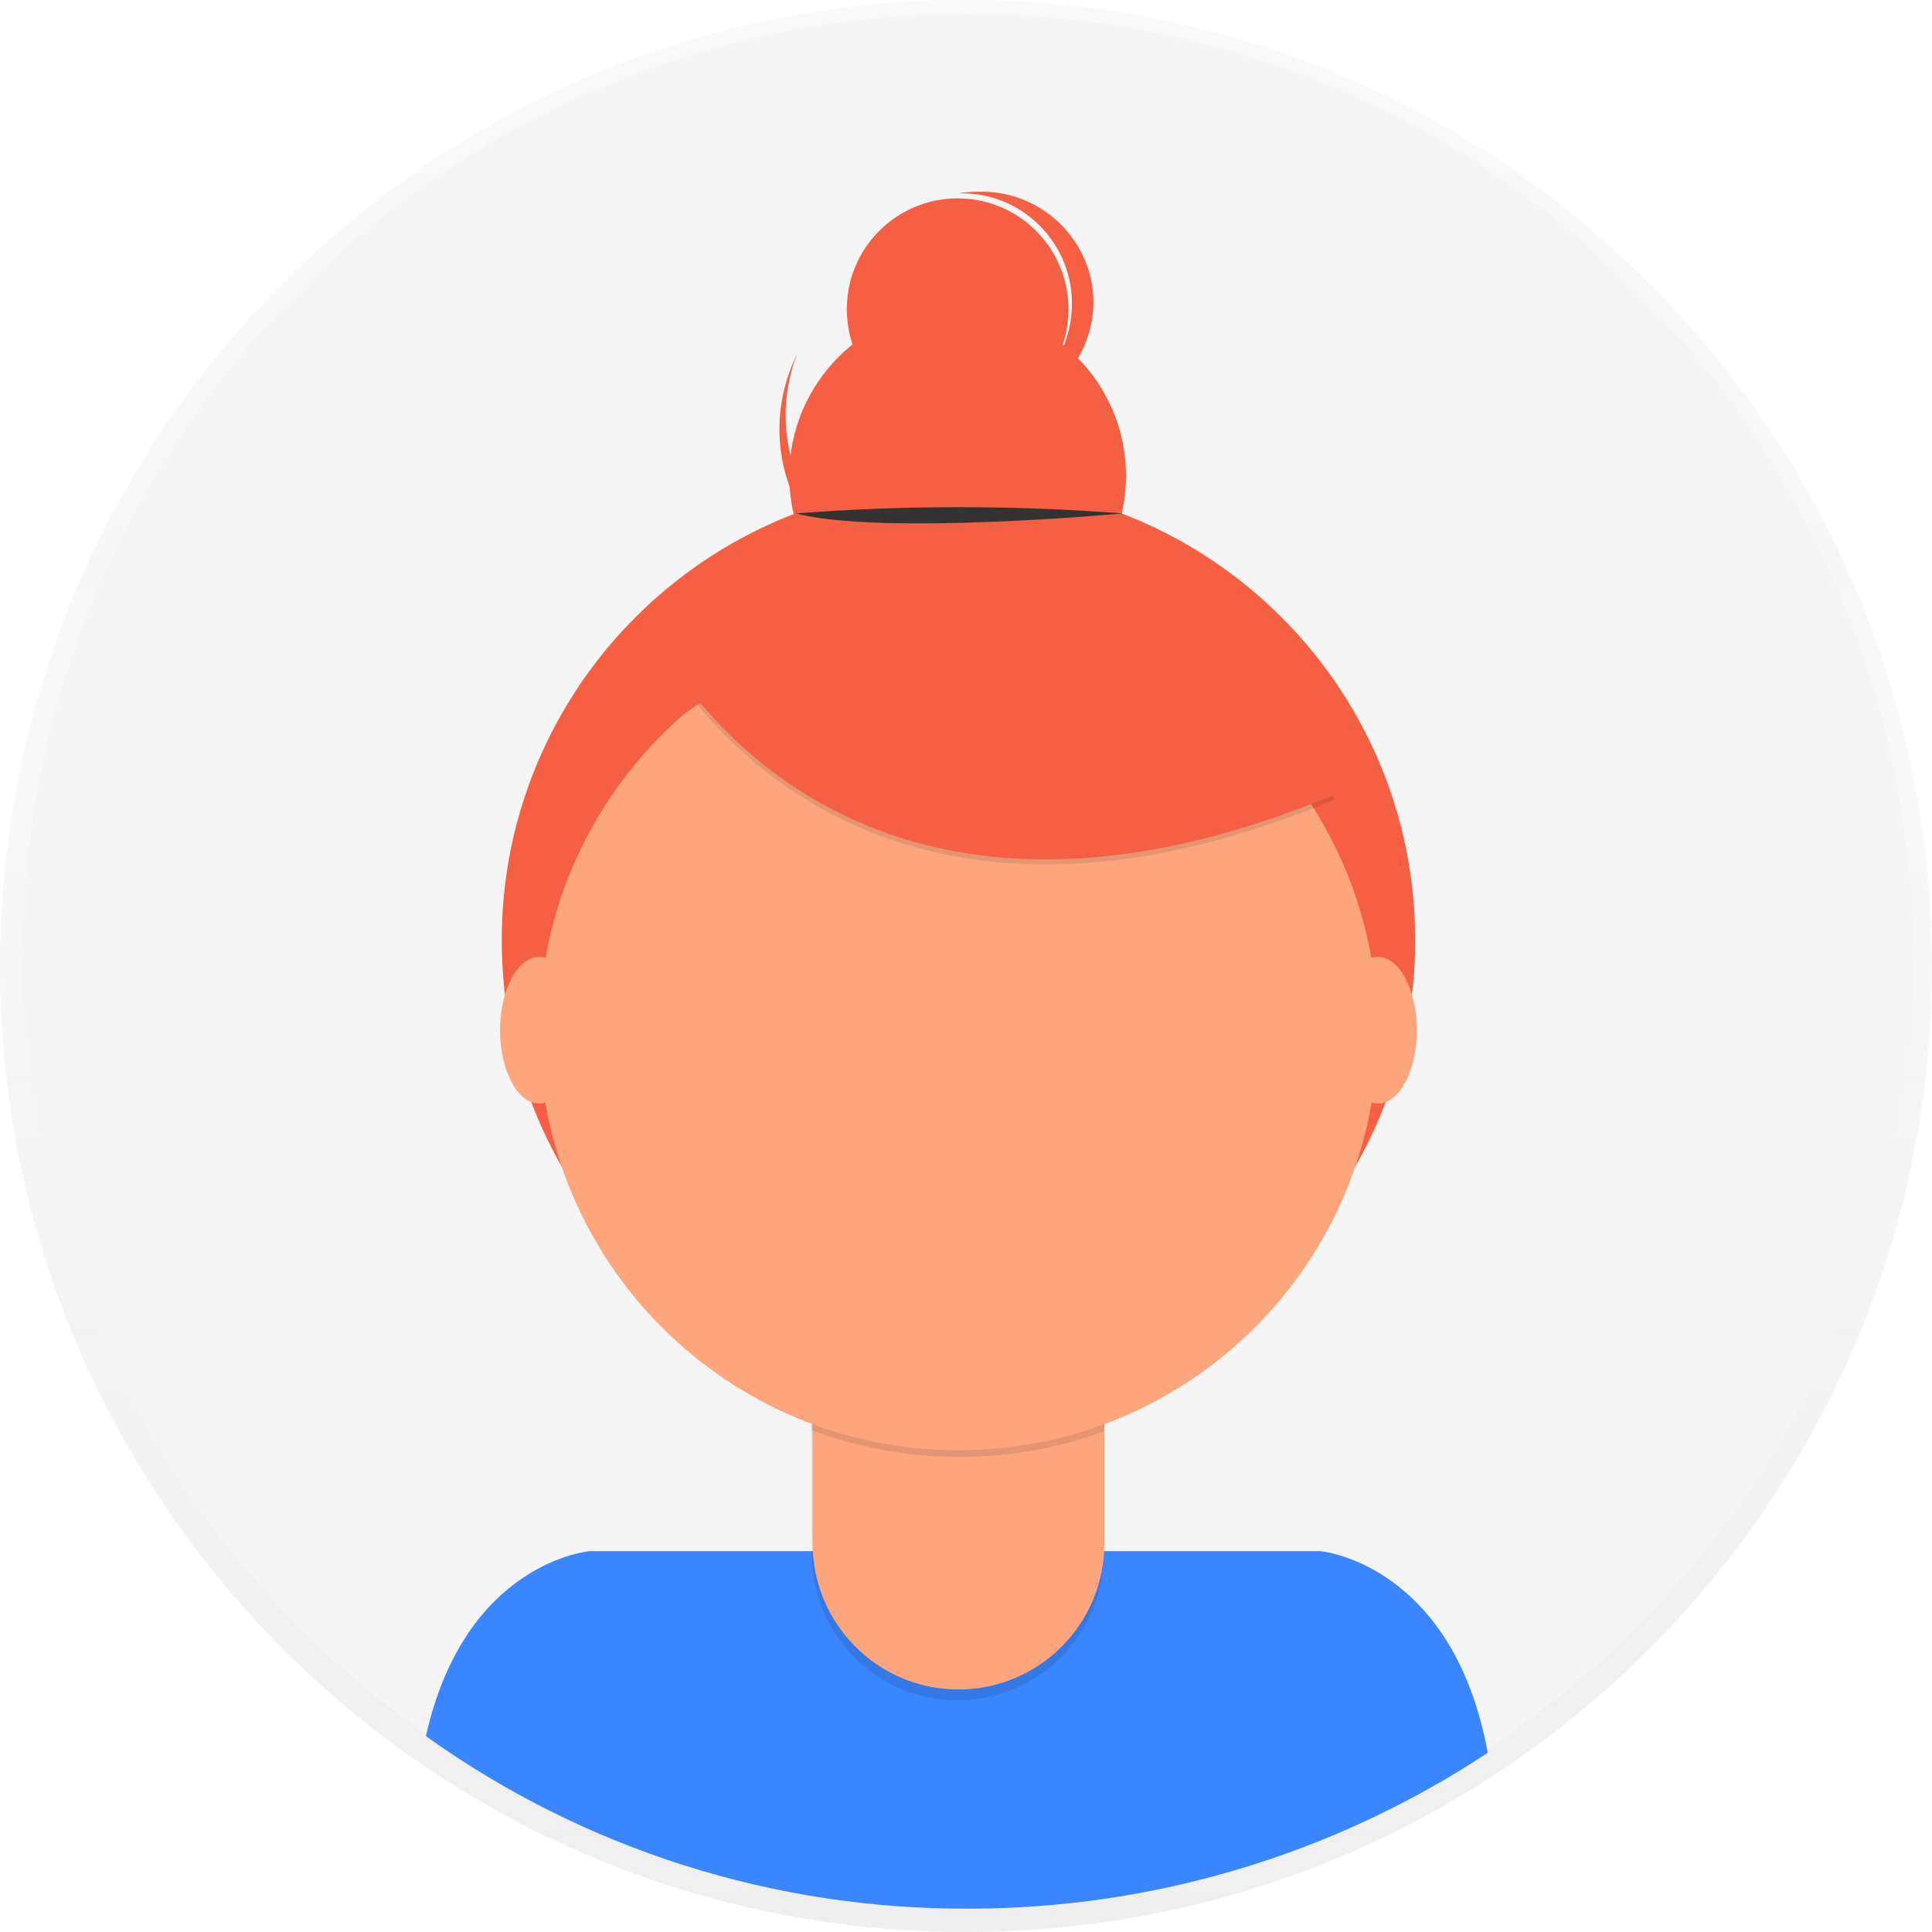
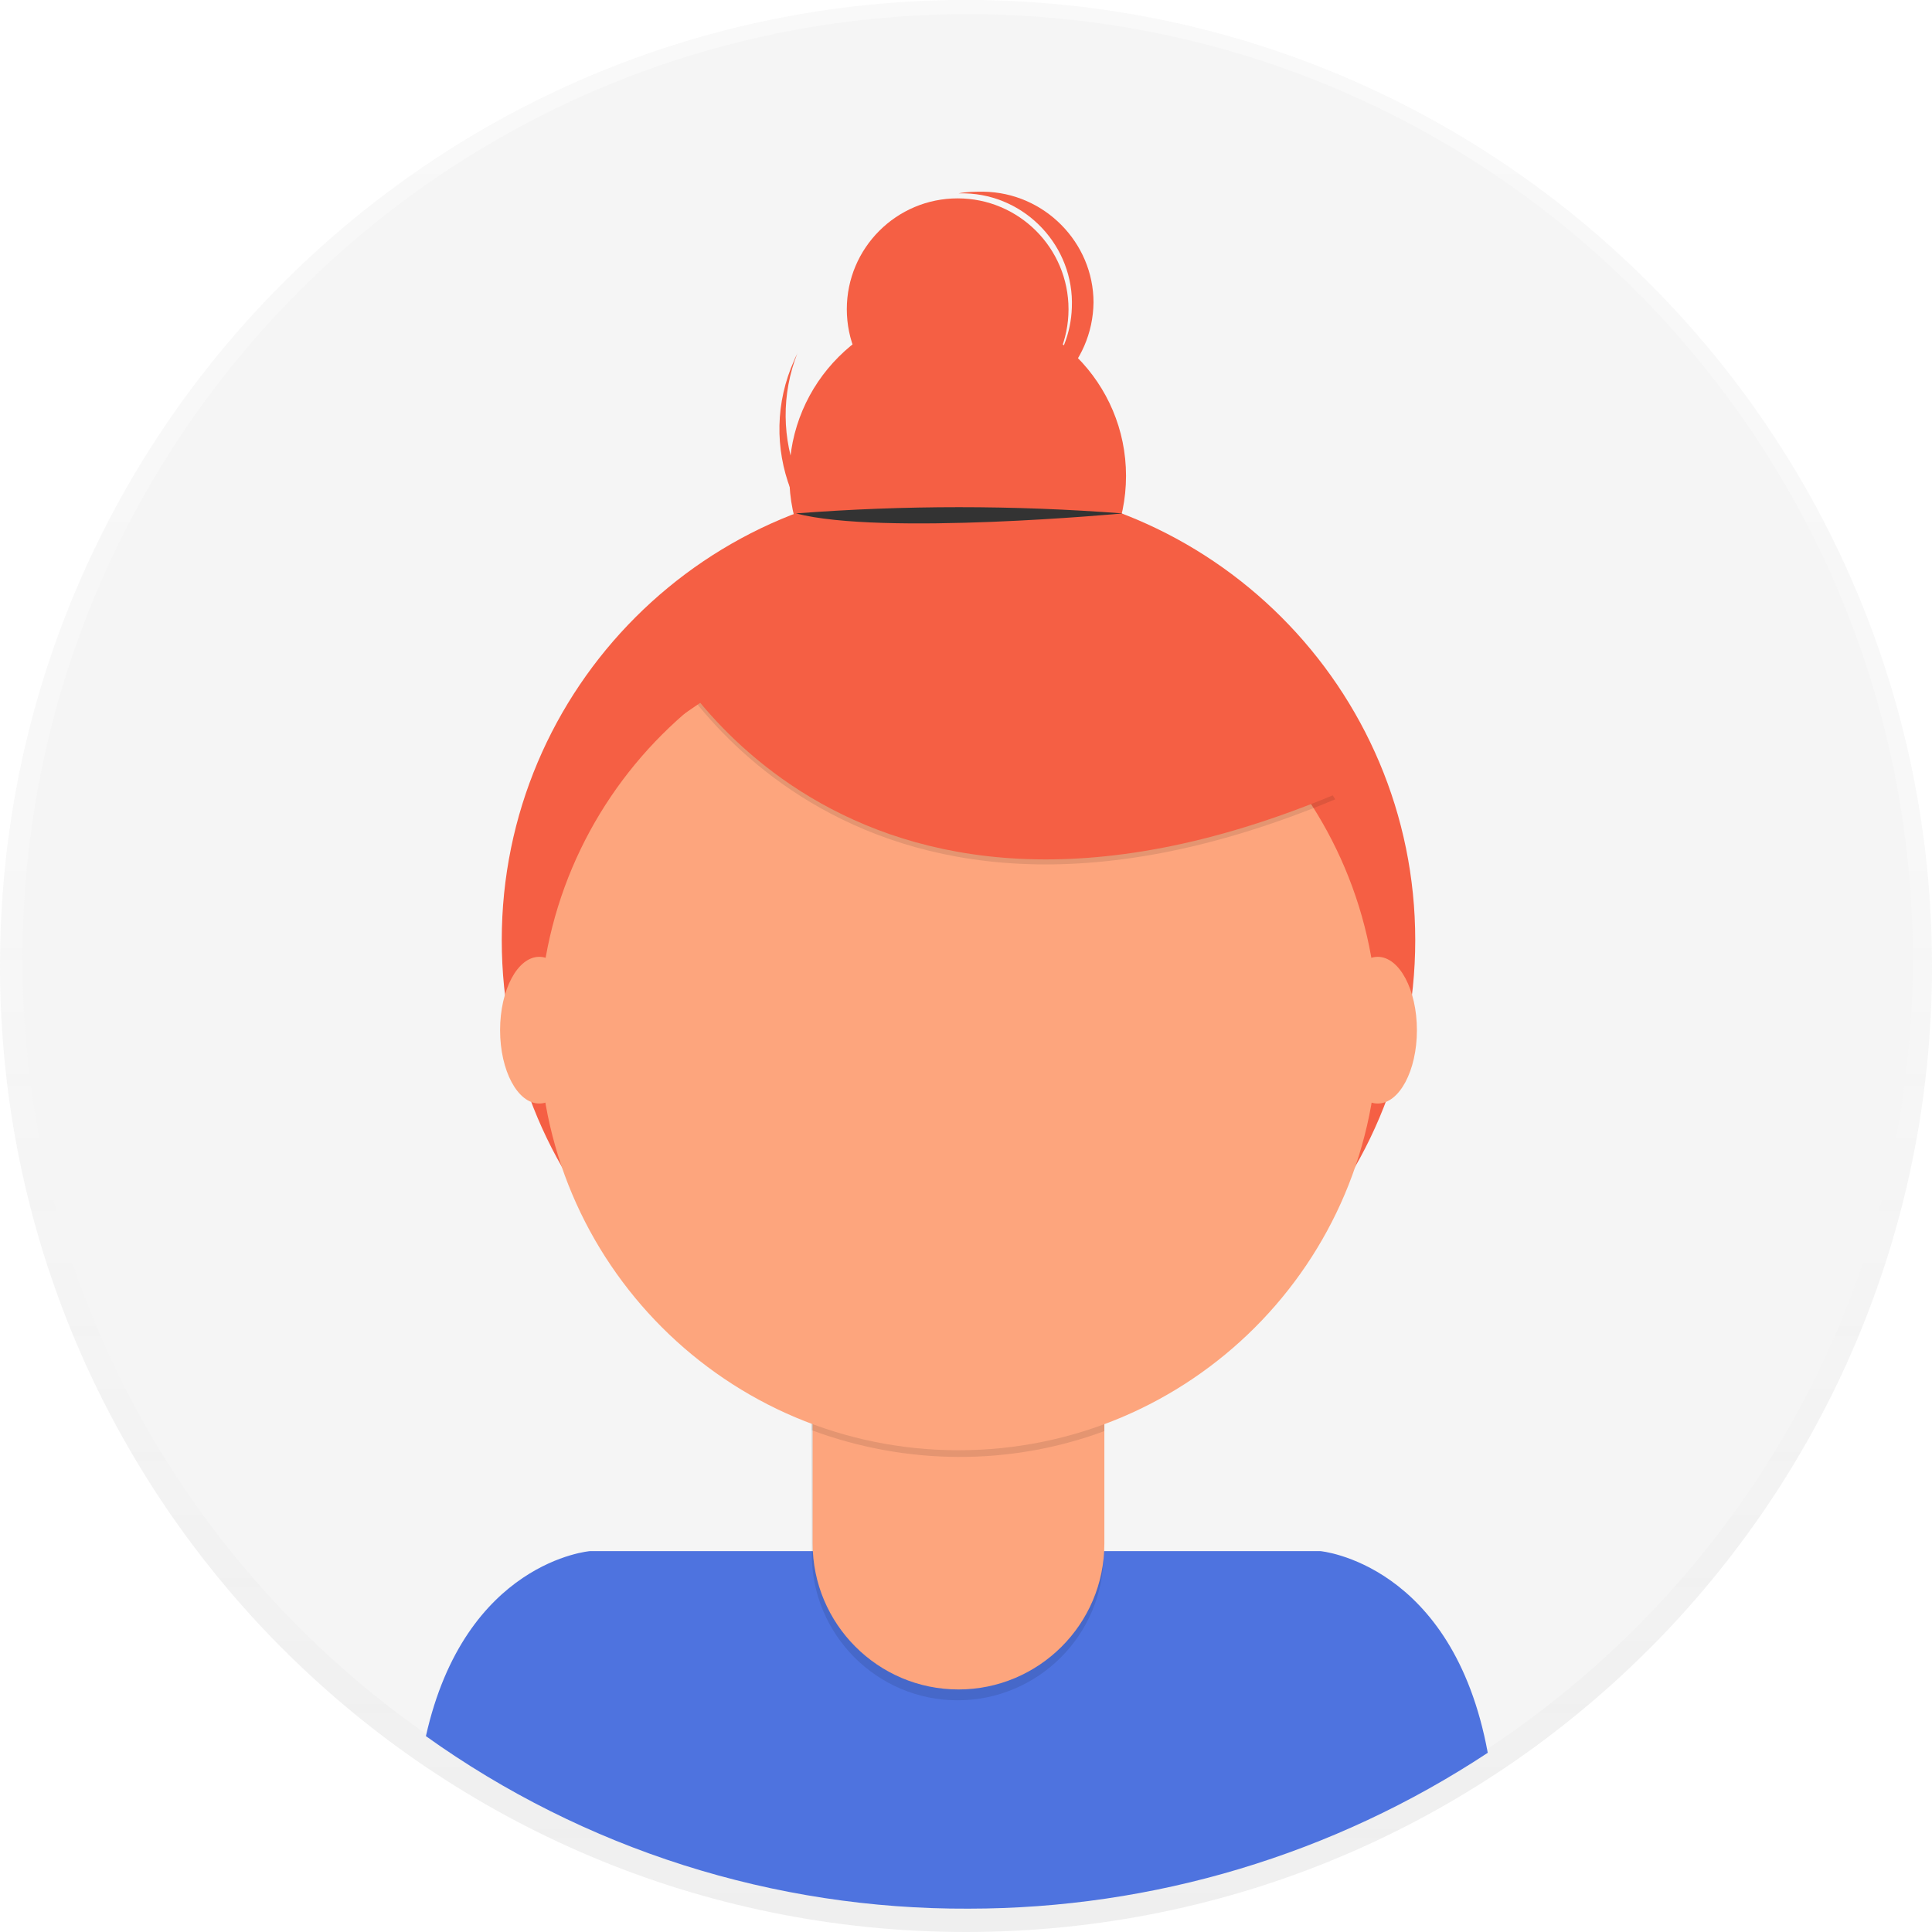
<svg xmlns="http://www.w3.org/2000/svg" version="1.1" id="_x38_8ce59e9-c4b8-4d1d-9d7a-ce0190159aa8" x="0px" y="0px" viewBox="0 0 231.8 231.8" style="enable-background:new 0 0 231.8 231.8;" xml:space="preserve">
  <style type="text/css">
	.st0{opacity:0.5;}
	.st1{fill:url(#SVGID_1_);}
	.st2{fill:#F5F5F5;}
- 	.st3{fill:#3A86FF;}
+ 	.st3{fill:#4E73DF;}
	.st4{fill:#F55F44;}
	.st5{opacity:0.1;enable-background:new    ;}
	.st6{fill:#FDA57D;}
	.st7{fill:#333333;}
</style>
  <g class="st0">
    <linearGradient id="SVGID_1_" gradientUnits="userSpaceOnUse" x1="115.89" y1="9.36" x2="115.89" y2="241.14" gradientTransform="matrix(1 0 0 -1 0 241.14)">
      <stop offset="0" style="stop-color:#808080;stop-opacity:0.25" />
      <stop offset="0.54" style="stop-color:#808080;stop-opacity:0.12" />
      <stop offset="1" style="stop-color:#808080;stop-opacity:0.1" />
    </linearGradient>
    <circle class="st1" cx="115.9" cy="115.9" r="115.9" />
  </g>
  <circle class="st2" cx="116.1" cy="115.1" r="113.4" />
  <path class="st3" d="M116.2,229c22.2,0,43.8-6.5,62.3-18.7c-4.2-22.8-20.1-24.2-20.1-24.2H70.8c0,0-15,1.2-19.7,22.2  C70.1,221.9,92.9,229.1,116.2,229z" />
  <circle class="st4" cx="115" cy="112.8" r="54.8" />
  <path class="st5" d="M97.3,158.4h35.1l0,0v28.1c0,9.7-7.9,17.5-17.5,17.5l0,0l0,0c-9.7,0-17.5-7.9-17.5-17.5l0,0L97.3,158.4  L97.3,158.4z" />
  <path class="st6" d="M100.7,157.1h28.4c1.9,0,3.4,1.5,3.4,3.4l0,0v24.7c0,9.7-7.9,17.5-17.5,17.5l0,0l0,0c-9.7,0-17.5-7.9-17.5-17.5  l0,0v-24.7C97.4,158.6,98.8,157.1,100.7,157.1L100.7,157.1L100.7,157.1z" />
  <path class="st5" d="M97.4,171.6c11.3,4.2,23.8,4.3,35.1,0.1v-4.3H97.4V171.6z" />
  <circle class="st6" cx="115" cy="123.7" r="50.3" />
  <circle class="st4" cx="114.9" cy="57.1" r="20.2" />
  <circle class="st4" cx="114.9" cy="37.1" r="13.3" />
  <path class="st4" d="M106.2,68.2c-9.9-4.4-14.5-15.8-10.5-25.9c-0.1,0.3-0.3,0.6-0.4,0.9c-4.6,10.2,0,22.2,10.2,26.8  s22.2,0,26.8-10.2c0.1-0.3,0.2-0.6,0.4-0.9C127.6,68.5,116,72.6,106.2,68.2z" />
  <path class="st5" d="M79.2,77.9c0,0,21.2,43,81,18l-13.9-21.8l-24.7-8.9L79.2,77.9z" />
  <path class="st4" d="M79.2,77.3c0,0,21.2,43,81,18l-13.9-21.8l-24.7-8.9L79.2,77.3z" />
  <path class="st7" d="M95.5,61.6c13-1,26.1-1,39.2,0C134.7,61.6,105.8,64.3,95.5,61.6z" />
  <path class="st4" d="M118,23c-1,0-2,0-3,0.2h0.8c7.3,0.2,13.1,6.4,12.8,13.7c-0.2,6.2-4.7,11.5-10.8,12.6  c7.3,0.1,13.3-5.8,13.4-13.2C131.2,29.1,125.3,23.1,118,23L118,23z" />
  <ellipse class="st6" cx="64.7" cy="123.6" rx="4.7" ry="8.8" />
  <ellipse class="st6" cx="165.3" cy="123.6" rx="4.7" ry="8.8" />
  <polygon class="st4" points="76,78.6 85.8,73.5 88,81.6 82,85.7 " />
</svg>
